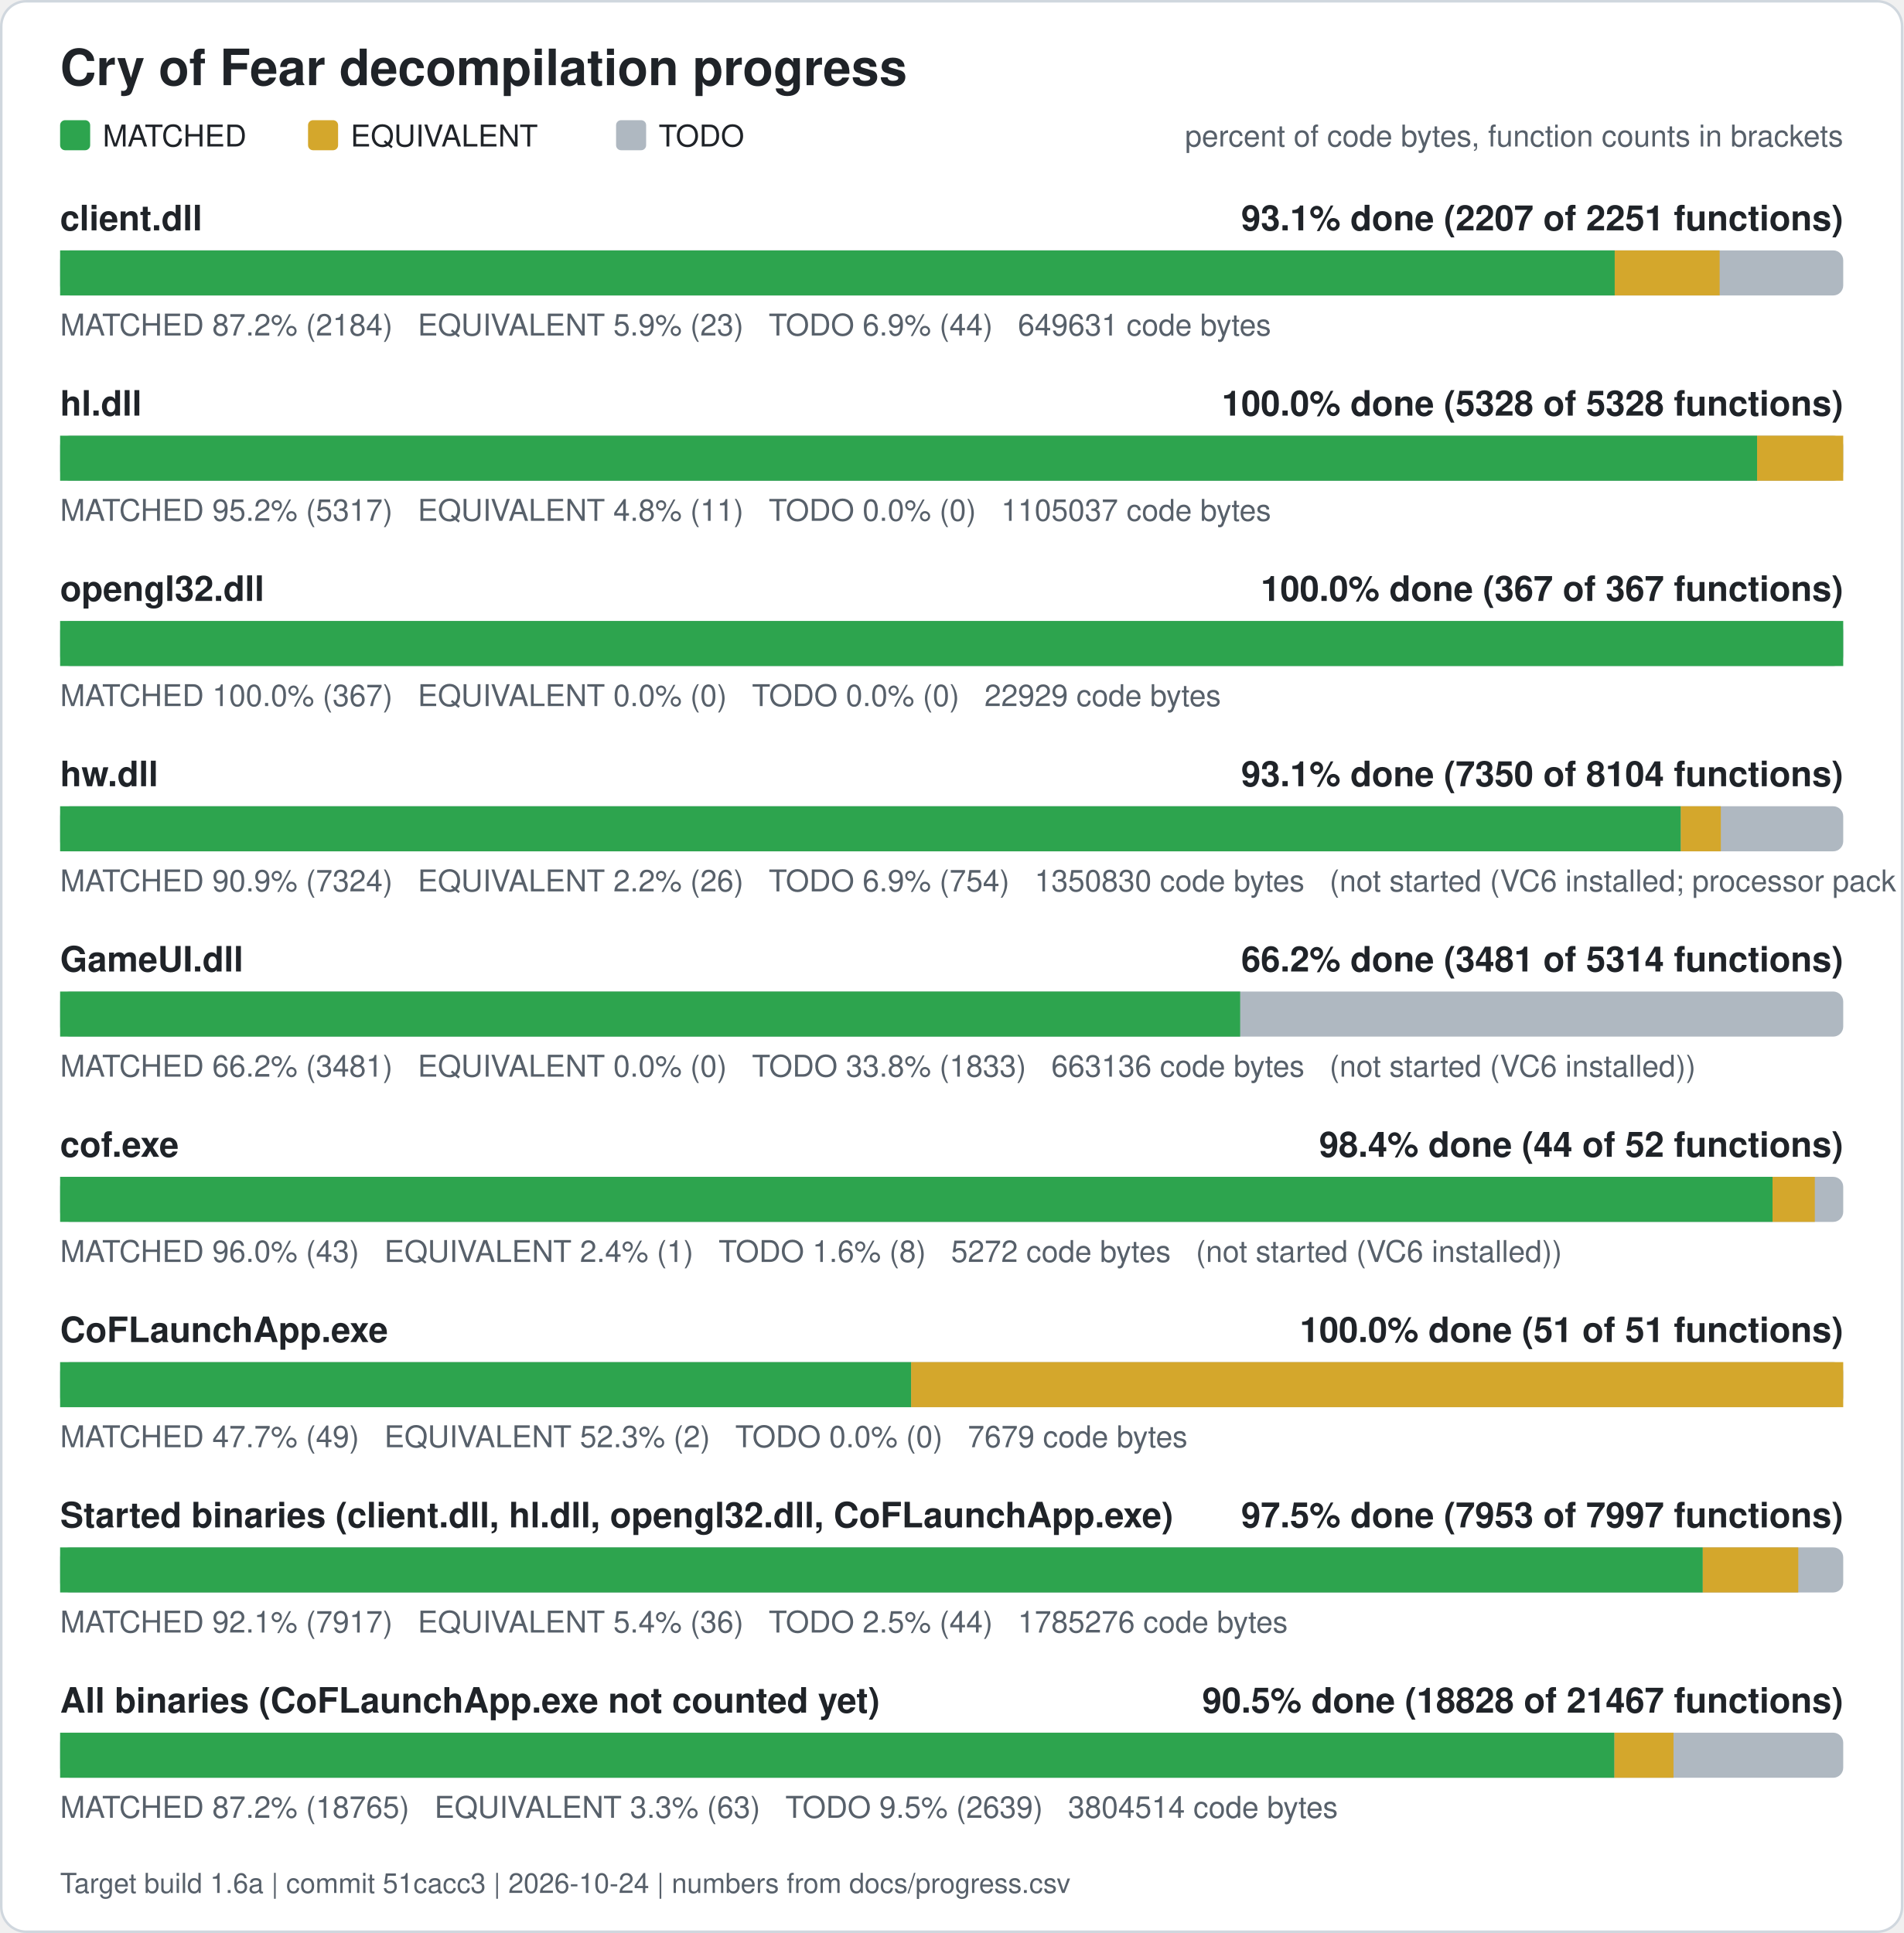
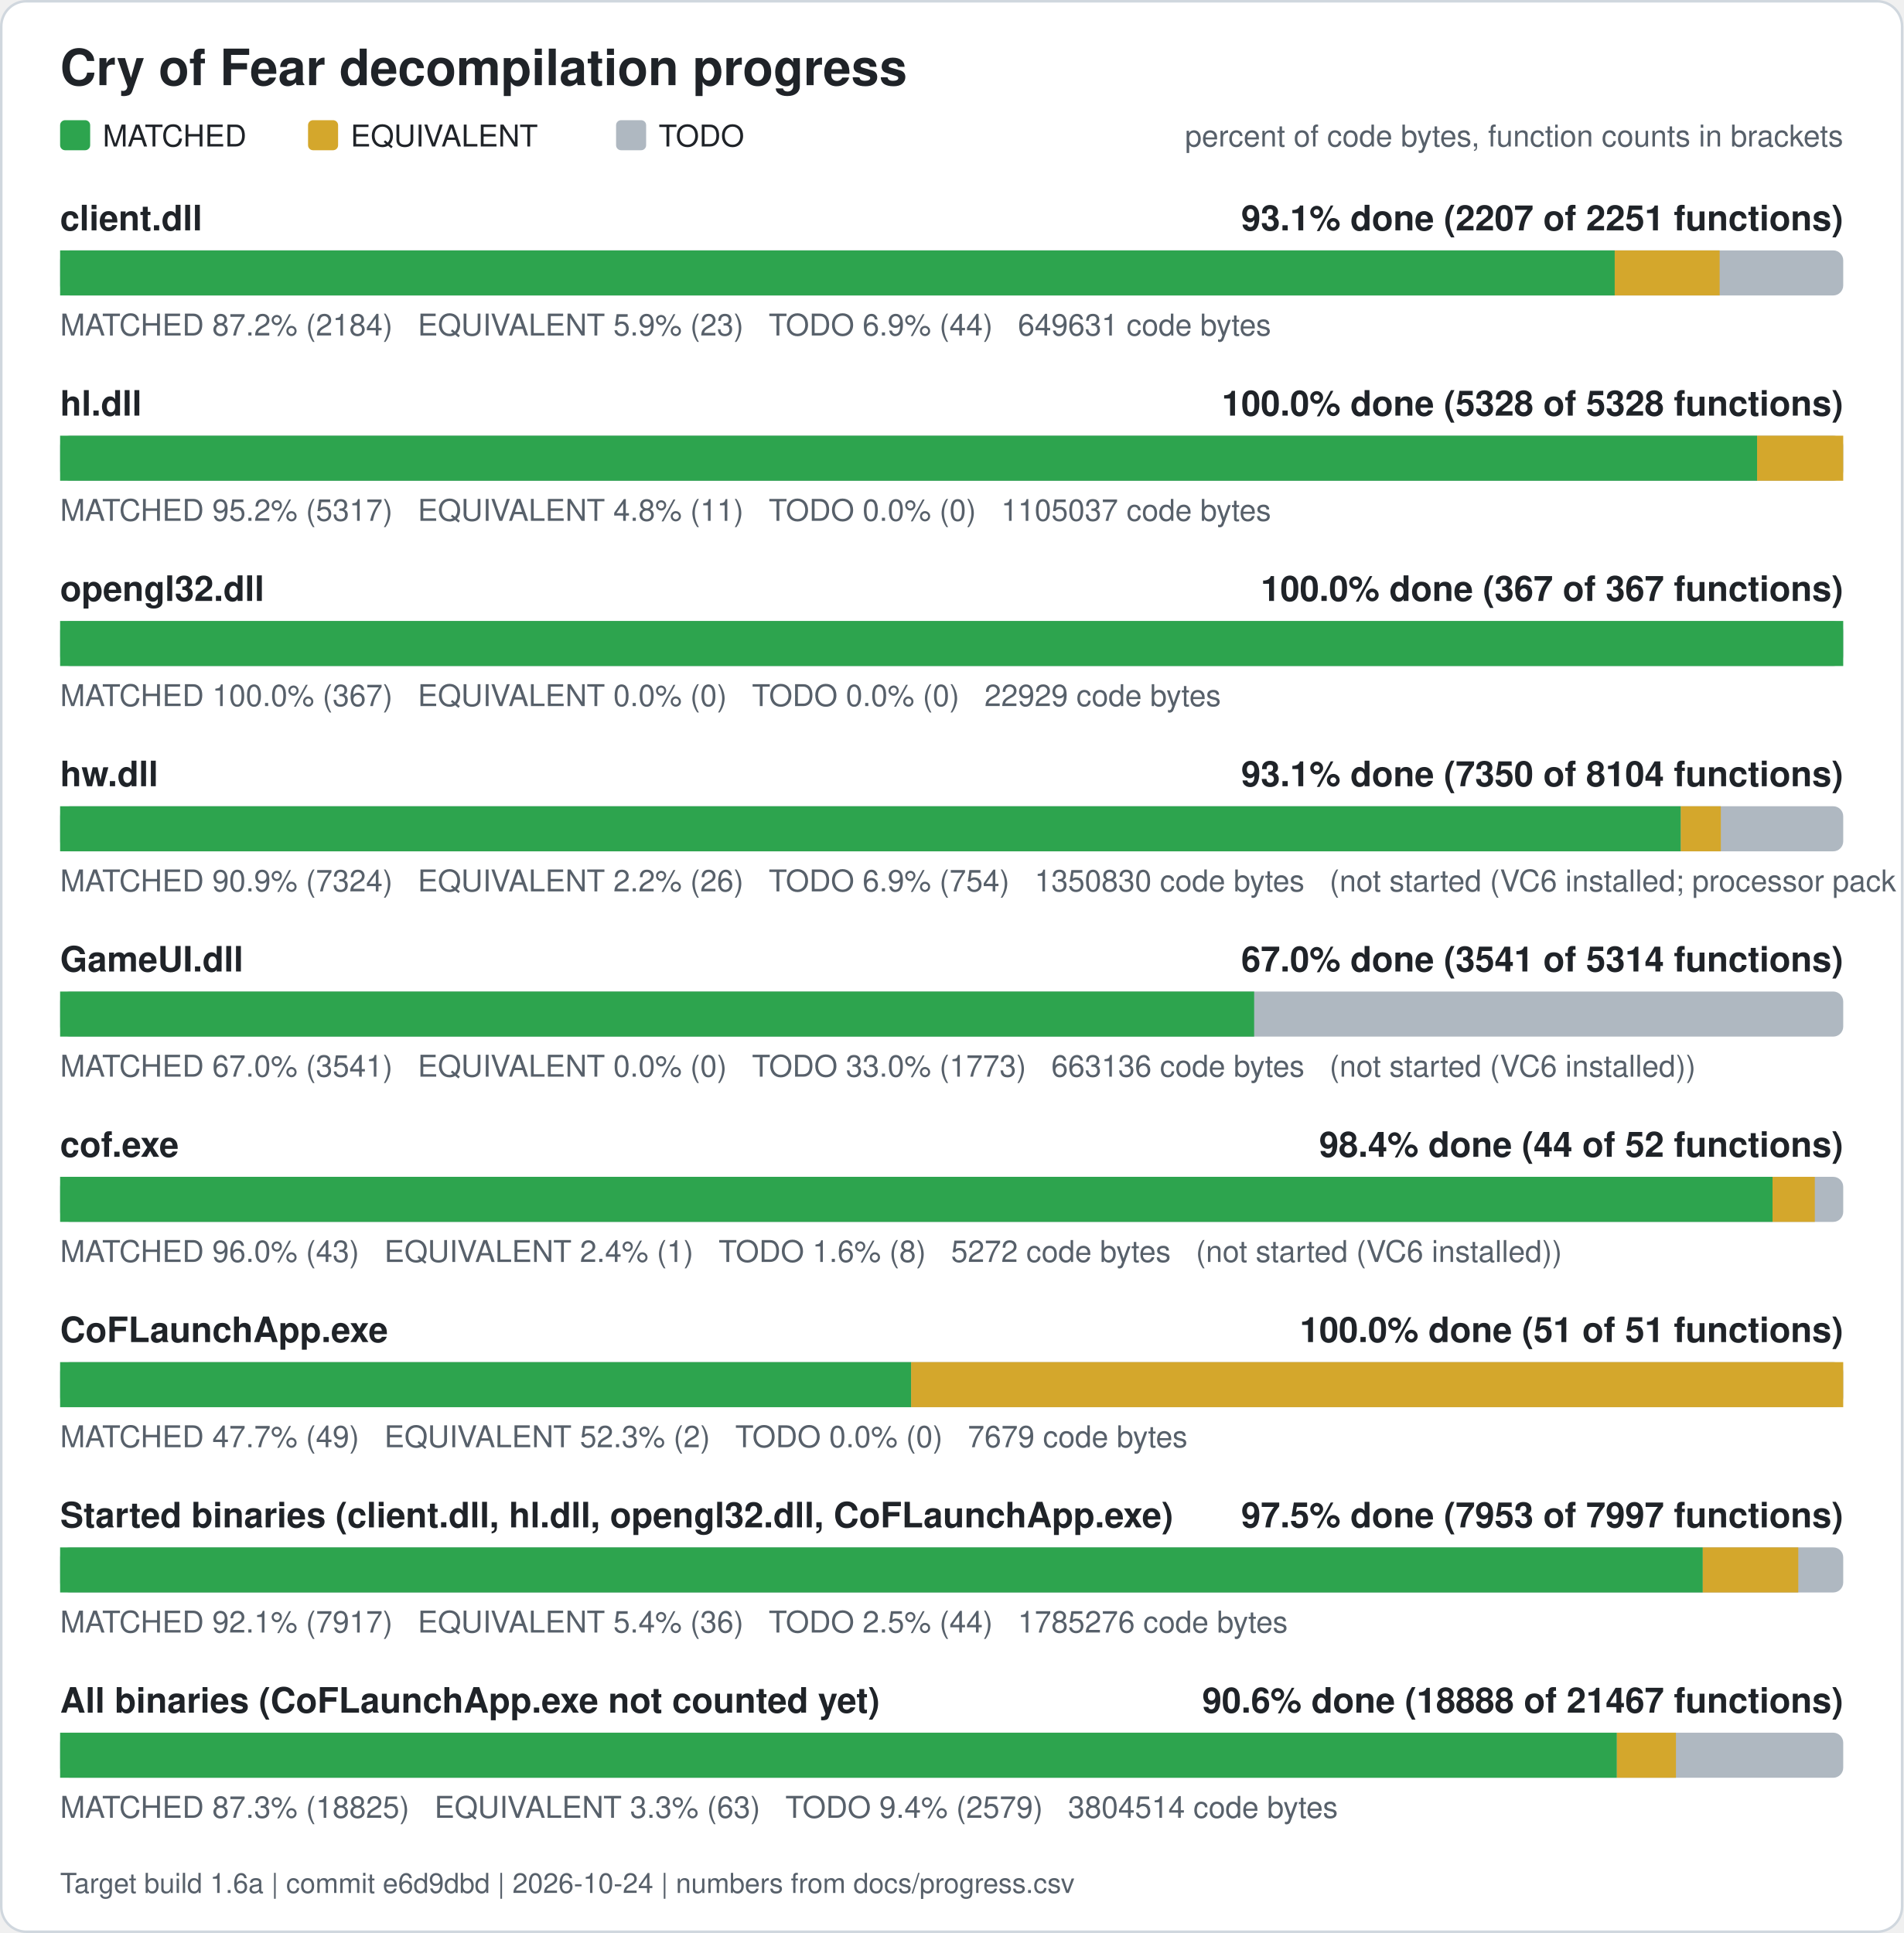
<svg xmlns="http://www.w3.org/2000/svg" width="760" height="772" viewBox="0 0 760 772" role="img" aria-label="Cry of Fear decompilation progress">
  <rect x="0.5" y="0.5" width="759" height="771" rx="10" fill="#ffffff" stroke="#d0d7de" />
  <text x="24" y="34" font-family="Segoe UI, Helvetica, Arial, sans-serif" font-size="20" font-weight="600" fill="#1f2328">Cry of Fear decompilation progress</text>
  <rect x="24" y="48" width="12" height="12" rx="2" fill="#2da44e" />
  <text x="41" y="58.5" font-family="Segoe UI, Helvetica, Arial, sans-serif" font-size="12" fill="#1f2328">MATCHED</text>
  <rect x="123" y="48" width="12" height="12" rx="2" fill="#d4a72c" />
  <text x="140" y="58.5" font-family="Segoe UI, Helvetica, Arial, sans-serif" font-size="12" fill="#1f2328">EQUIVALENT</text>
  <rect x="246" y="48" width="12" height="12" rx="2" fill="#afb8c1" />
  <text x="263" y="58.5" font-family="Segoe UI, Helvetica, Arial, sans-serif" font-size="12" fill="#1f2328">TODO</text>
  <text x="736" y="58.5" font-family="Segoe UI, Helvetica, Arial, sans-serif" font-size="12" fill="#57606a" text-anchor="end">percent of code bytes, function counts in brackets</text>
  <text x="24" y="92" font-family="Segoe UI, Helvetica, Arial, sans-serif" font-size="14" font-weight="600" fill="#1f2328">client.dll</text>
  <text x="736" y="92" font-family="Segoe UI, Helvetica, Arial, sans-serif" font-size="14" font-weight="600" fill="#1f2328" text-anchor="end">93.1% done (2207 of 2251 functions)</text>
  <rect x="24" y="100" width="712" height="18" rx="4" fill="#afb8c1" />
  <rect x="24.00" y="100" width="620.76" height="18" fill="#2da44e" />
  <rect x="644.76" y="100" width="41.89" height="18" fill="#d4a72c" />
  <text x="24" y="134" font-family="Segoe UI, Helvetica, Arial, sans-serif" font-size="12" fill="#57606a" xml:space="preserve">MATCHED 87.2% (2184)   EQUIVALENT 5.9% (23)   TODO 6.9% (44)   649631 code bytes</text>
  <text x="24" y="166" font-family="Segoe UI, Helvetica, Arial, sans-serif" font-size="14" font-weight="600" fill="#1f2328">hl.dll</text>
  <text x="736" y="166" font-family="Segoe UI, Helvetica, Arial, sans-serif" font-size="14" font-weight="600" fill="#1f2328" text-anchor="end">100.0% done (5328 of 5328 functions)</text>
  <rect x="24" y="174" width="712" height="18" rx="4" fill="#afb8c1" />
  <rect x="24.00" y="174" width="677.61" height="18" fill="#2da44e" />
  <rect x="701.61" y="174" width="34.39" height="18" fill="#d4a72c" />
  <text x="24" y="208" font-family="Segoe UI, Helvetica, Arial, sans-serif" font-size="12" fill="#57606a" xml:space="preserve">MATCHED 95.2% (5317)   EQUIVALENT 4.8% (11)   TODO 0.0% (0)   1105037 code bytes</text>
  <text x="24" y="240" font-family="Segoe UI, Helvetica, Arial, sans-serif" font-size="14" font-weight="600" fill="#1f2328">opengl32.dll</text>
  <text x="736" y="240" font-family="Segoe UI, Helvetica, Arial, sans-serif" font-size="14" font-weight="600" fill="#1f2328" text-anchor="end">100.0% done (367 of 367 functions)</text>
  <rect x="24" y="248" width="712" height="18" rx="4" fill="#afb8c1" />
  <rect x="24.00" y="248" width="712.00" height="18" fill="#2da44e" />
  <text x="24" y="282" font-family="Segoe UI, Helvetica, Arial, sans-serif" font-size="12" fill="#57606a" xml:space="preserve">MATCHED 100.0% (367)   EQUIVALENT 0.0% (0)   TODO 0.0% (0)   22929 code bytes</text>
  <text x="24" y="314" font-family="Segoe UI, Helvetica, Arial, sans-serif" font-size="14" font-weight="600" fill="#1f2328">hw.dll</text>
  <text x="736" y="314" font-family="Segoe UI, Helvetica, Arial, sans-serif" font-size="14" font-weight="600" fill="#1f2328" text-anchor="end">93.1% done (7350 of 8104 functions)</text>
  <rect x="24" y="322" width="712" height="18" rx="4" fill="#afb8c1" />
  <rect x="24.00" y="322" width="647.15" height="18" fill="#2da44e" />
  <rect x="671.15" y="322" width="15.98" height="18" fill="#d4a72c" />
  <text x="24" y="356" font-family="Segoe UI, Helvetica, Arial, sans-serif" font-size="12" fill="#57606a" xml:space="preserve">MATCHED 90.9% (7324)   EQUIVALENT 2.2% (26)   TODO 6.9% (754)   1350830 code bytes   (not started (VC6 installed; processor pack and VS 2005 objects need those compilers))</text>
  <text x="24" y="388" font-family="Segoe UI, Helvetica, Arial, sans-serif" font-size="14" font-weight="600" fill="#1f2328">GameUI.dll</text>
-   <text x="736" y="388" font-family="Segoe UI, Helvetica, Arial, sans-serif" font-size="14" font-weight="600" fill="#1f2328" text-anchor="end">66.2% done (3481 of 5314 functions)</text>
+   <text x="736" y="388" font-family="Segoe UI, Helvetica, Arial, sans-serif" font-size="14" font-weight="600" fill="#1f2328" text-anchor="end">67.0% done (3541 of 5314 functions)</text>
  <rect x="24" y="396" width="712" height="18" rx="4" fill="#afb8c1" />
-   <rect x="24.00" y="396" width="471.19" height="18" fill="#2da44e" />
-   <text x="24" y="430" font-family="Segoe UI, Helvetica, Arial, sans-serif" font-size="12" fill="#57606a" xml:space="preserve">MATCHED 66.2% (3481)   EQUIVALENT 0.0% (0)   TODO 33.8% (1833)   663136 code bytes   (not started (VC6 installed))</text>
+   <rect x="24.00" y="396" width="476.78" height="18" fill="#2da44e" />
+   <text x="24" y="430" font-family="Segoe UI, Helvetica, Arial, sans-serif" font-size="12" fill="#57606a" xml:space="preserve">MATCHED 67.0% (3541)   EQUIVALENT 0.0% (0)   TODO 33.0% (1773)   663136 code bytes   (not started (VC6 installed))</text>
  <text x="24" y="462" font-family="Segoe UI, Helvetica, Arial, sans-serif" font-size="14" font-weight="600" fill="#1f2328">cof.exe</text>
  <text x="736" y="462" font-family="Segoe UI, Helvetica, Arial, sans-serif" font-size="14" font-weight="600" fill="#1f2328" text-anchor="end">98.4% done (44 of 52 functions)</text>
  <rect x="24" y="470" width="712" height="18" rx="4" fill="#afb8c1" />
  <rect x="24.00" y="470" width="683.77" height="18" fill="#2da44e" />
  <rect x="707.77" y="470" width="16.88" height="18" fill="#d4a72c" />
  <text x="24" y="504" font-family="Segoe UI, Helvetica, Arial, sans-serif" font-size="12" fill="#57606a" xml:space="preserve">MATCHED 96.0% (43)   EQUIVALENT 2.4% (1)   TODO 1.6% (8)   5272 code bytes   (not started (VC6 installed))</text>
  <text x="24" y="536" font-family="Segoe UI, Helvetica, Arial, sans-serif" font-size="14" font-weight="600" fill="#1f2328">CoFLaunchApp.exe</text>
  <text x="736" y="536" font-family="Segoe UI, Helvetica, Arial, sans-serif" font-size="14" font-weight="600" fill="#1f2328" text-anchor="end">100.0% done (51 of 51 functions)</text>
  <rect x="24" y="544" width="712" height="18" rx="4" fill="#afb8c1" />
  <rect x="24.00" y="544" width="339.82" height="18" fill="#2da44e" />
  <rect x="363.82" y="544" width="372.18" height="18" fill="#d4a72c" />
  <text x="24" y="578" font-family="Segoe UI, Helvetica, Arial, sans-serif" font-size="12" fill="#57606a" xml:space="preserve">MATCHED 47.7% (49)   EQUIVALENT 52.3% (2)   TODO 0.0% (0)   7679 code bytes</text>
  <text x="24" y="610" font-family="Segoe UI, Helvetica, Arial, sans-serif" font-size="14" font-weight="600" fill="#1f2328">Started binaries (client.dll, hl.dll, opengl32.dll, CoFLaunchApp.exe)</text>
  <text x="736" y="610" font-family="Segoe UI, Helvetica, Arial, sans-serif" font-size="14" font-weight="600" fill="#1f2328" text-anchor="end">97.5% done (7953 of 7997 functions)</text>
  <rect x="24" y="618" width="712" height="18" rx="4" fill="#afb8c1" />
  <rect x="24.00" y="618" width="655.92" height="18" fill="#2da44e" />
  <rect x="679.92" y="618" width="38.13" height="18" fill="#d4a72c" />
  <text x="24" y="652" font-family="Segoe UI, Helvetica, Arial, sans-serif" font-size="12" fill="#57606a" xml:space="preserve">MATCHED 92.1% (7917)   EQUIVALENT 5.4% (36)   TODO 2.5% (44)   1785276 code bytes</text>
  <text x="24" y="684" font-family="Segoe UI, Helvetica, Arial, sans-serif" font-size="14" font-weight="600" fill="#1f2328">All binaries (CoFLaunchApp.exe not counted yet)</text>
-   <text x="736" y="684" font-family="Segoe UI, Helvetica, Arial, sans-serif" font-size="14" font-weight="600" fill="#1f2328" text-anchor="end">90.5% done (18828 of 21467 functions)</text>
+   <text x="736" y="684" font-family="Segoe UI, Helvetica, Arial, sans-serif" font-size="14" font-weight="600" fill="#1f2328" text-anchor="end">90.6% done (18888 of 21467 functions)</text>
  <rect x="24" y="692" width="712" height="18" rx="4" fill="#afb8c1" />
-   <rect x="24.00" y="692" width="620.64" height="18" fill="#2da44e" />
-   <rect x="644.64" y="692" width="23.59" height="18" fill="#d4a72c" />
-   <text x="24" y="726" font-family="Segoe UI, Helvetica, Arial, sans-serif" font-size="12" fill="#57606a" xml:space="preserve">MATCHED 87.2% (18765)   EQUIVALENT 3.3% (63)   TODO 9.5% (2639)   3804514 code bytes</text>
-   <text x="24" y="756" font-family="Segoe UI, Helvetica, Arial, sans-serif" font-size="11" fill="#57606a">Target build 1.6a | commit 51cacc3 | 2026-10-24 | numbers from docs/progress.csv</text>
+   <rect x="24.00" y="692" width="621.62" height="18" fill="#2da44e" />
+   <rect x="645.62" y="692" width="23.59" height="18" fill="#d4a72c" />
+   <text x="24" y="726" font-family="Segoe UI, Helvetica, Arial, sans-serif" font-size="12" fill="#57606a" xml:space="preserve">MATCHED 87.3% (18825)   EQUIVALENT 3.3% (63)   TODO 9.4% (2579)   3804514 code bytes</text>
+   <text x="24" y="756" font-family="Segoe UI, Helvetica, Arial, sans-serif" font-size="11" fill="#57606a">Target build 1.6a | commit e6d9dbd | 2026-10-24 | numbers from docs/progress.csv</text>
</svg>
